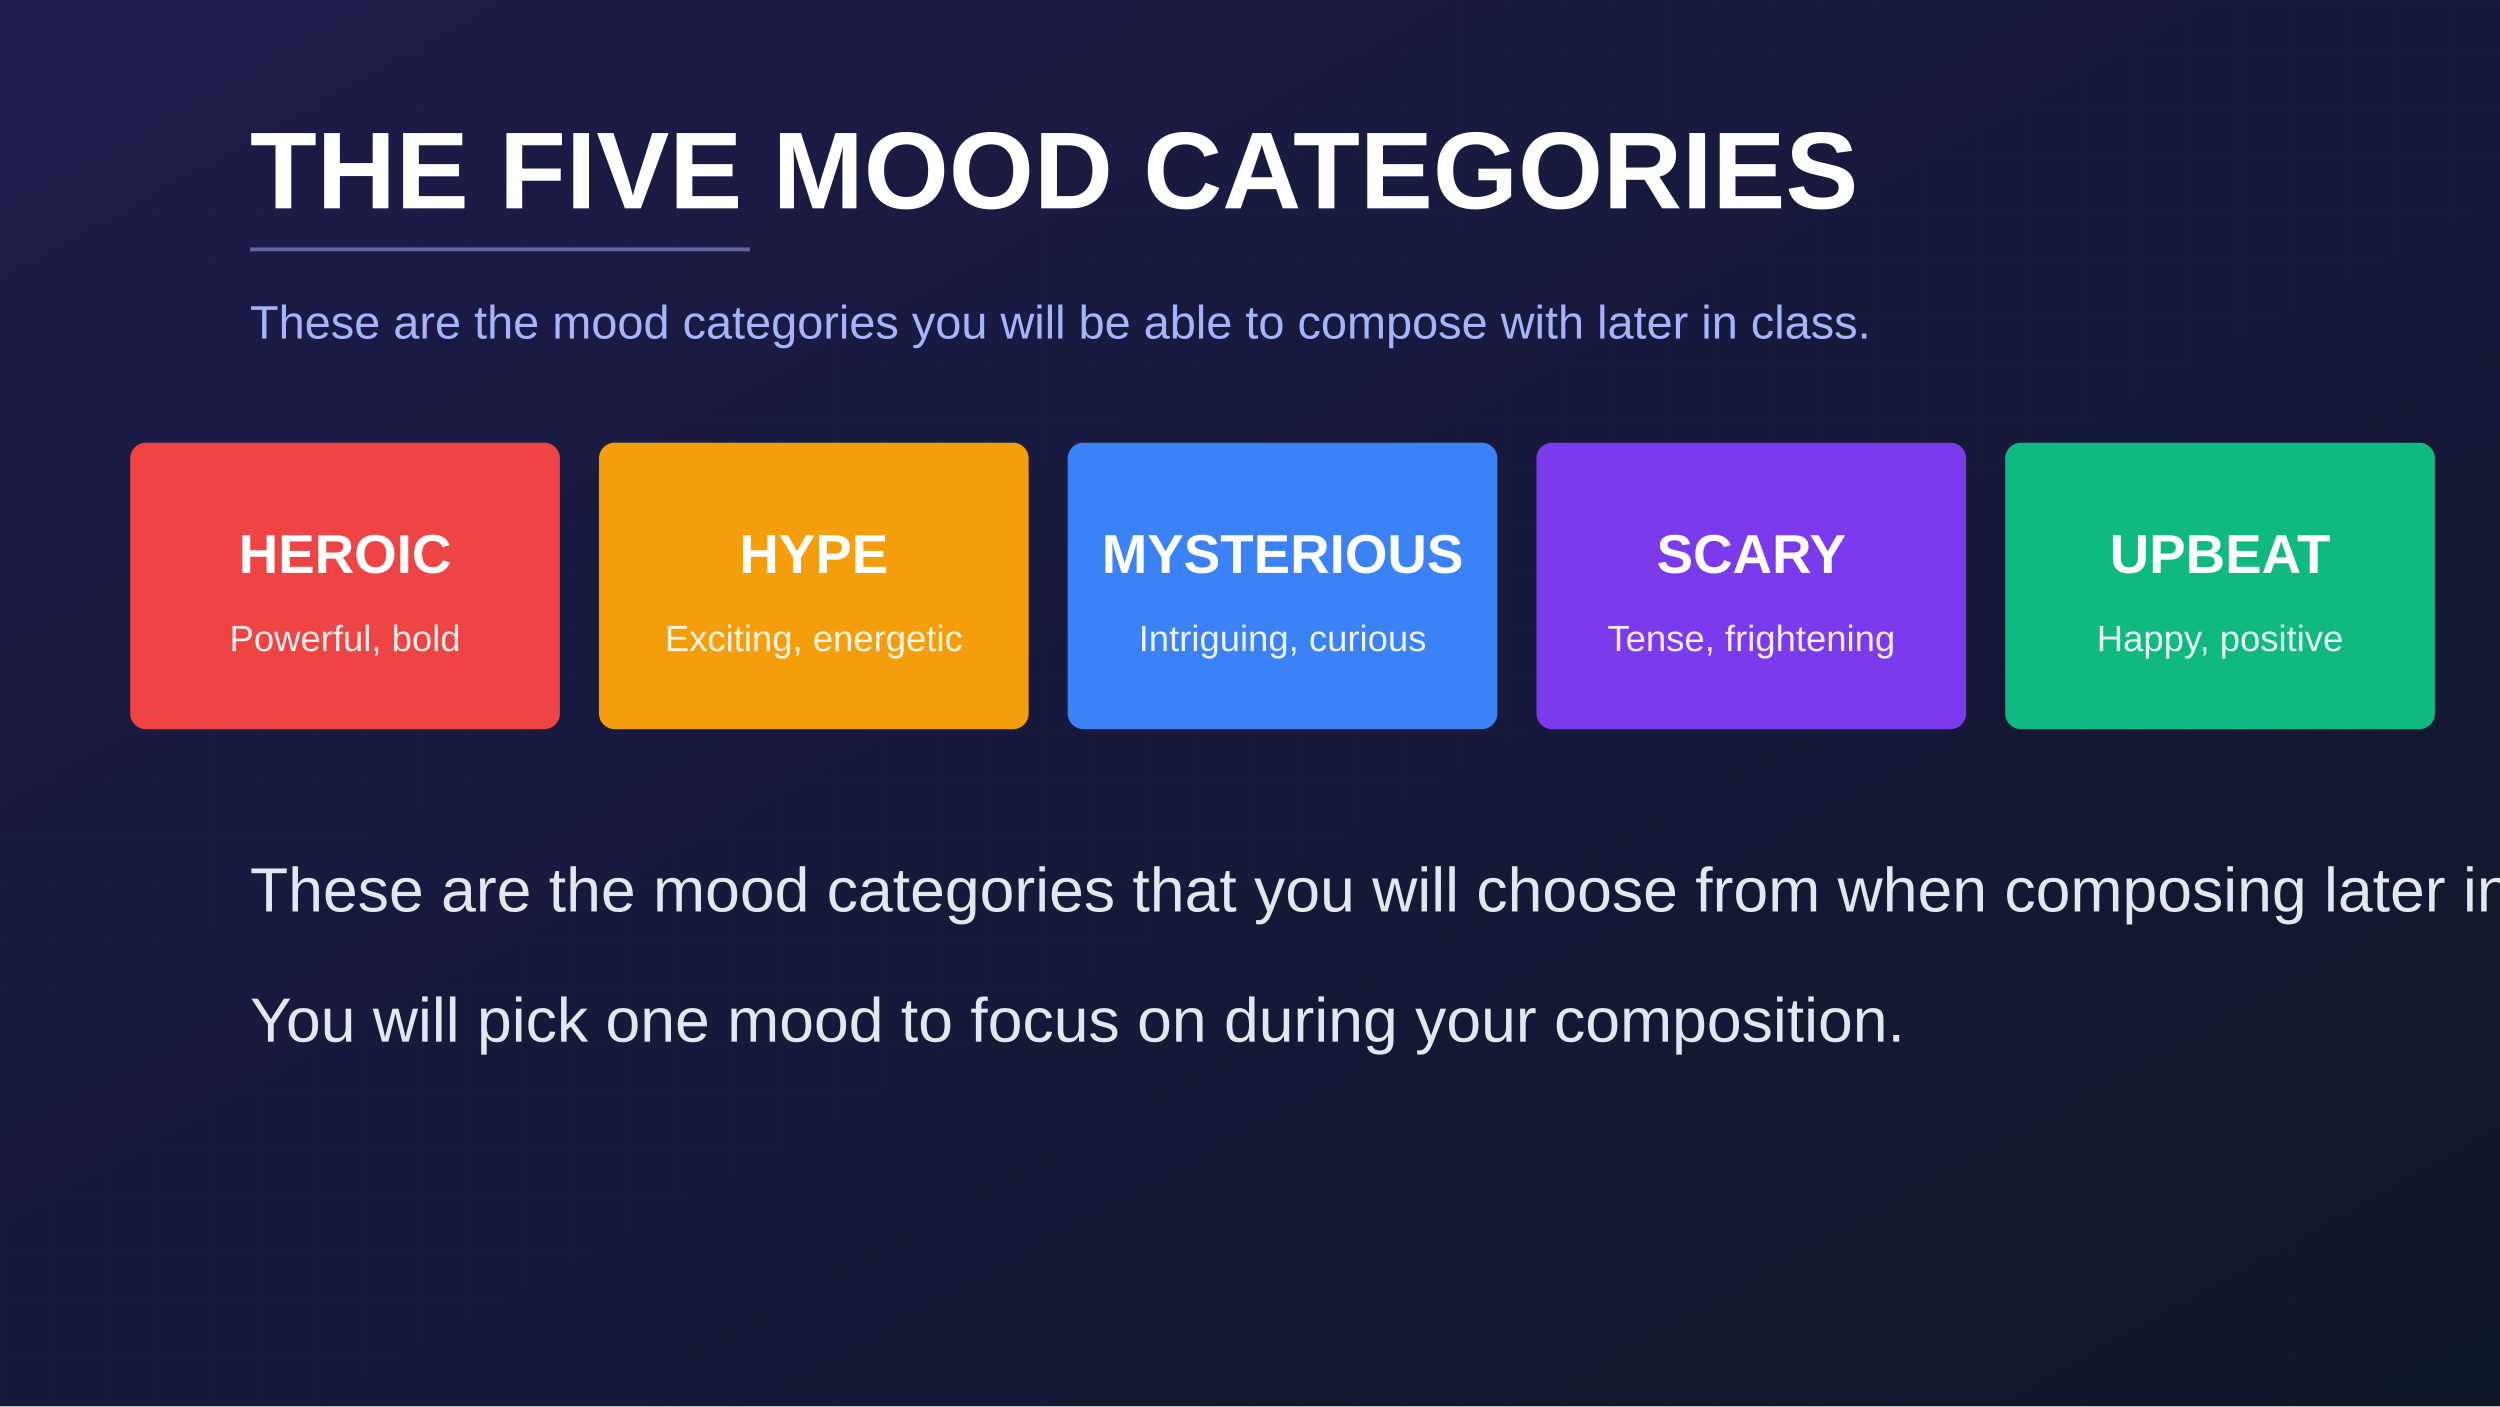
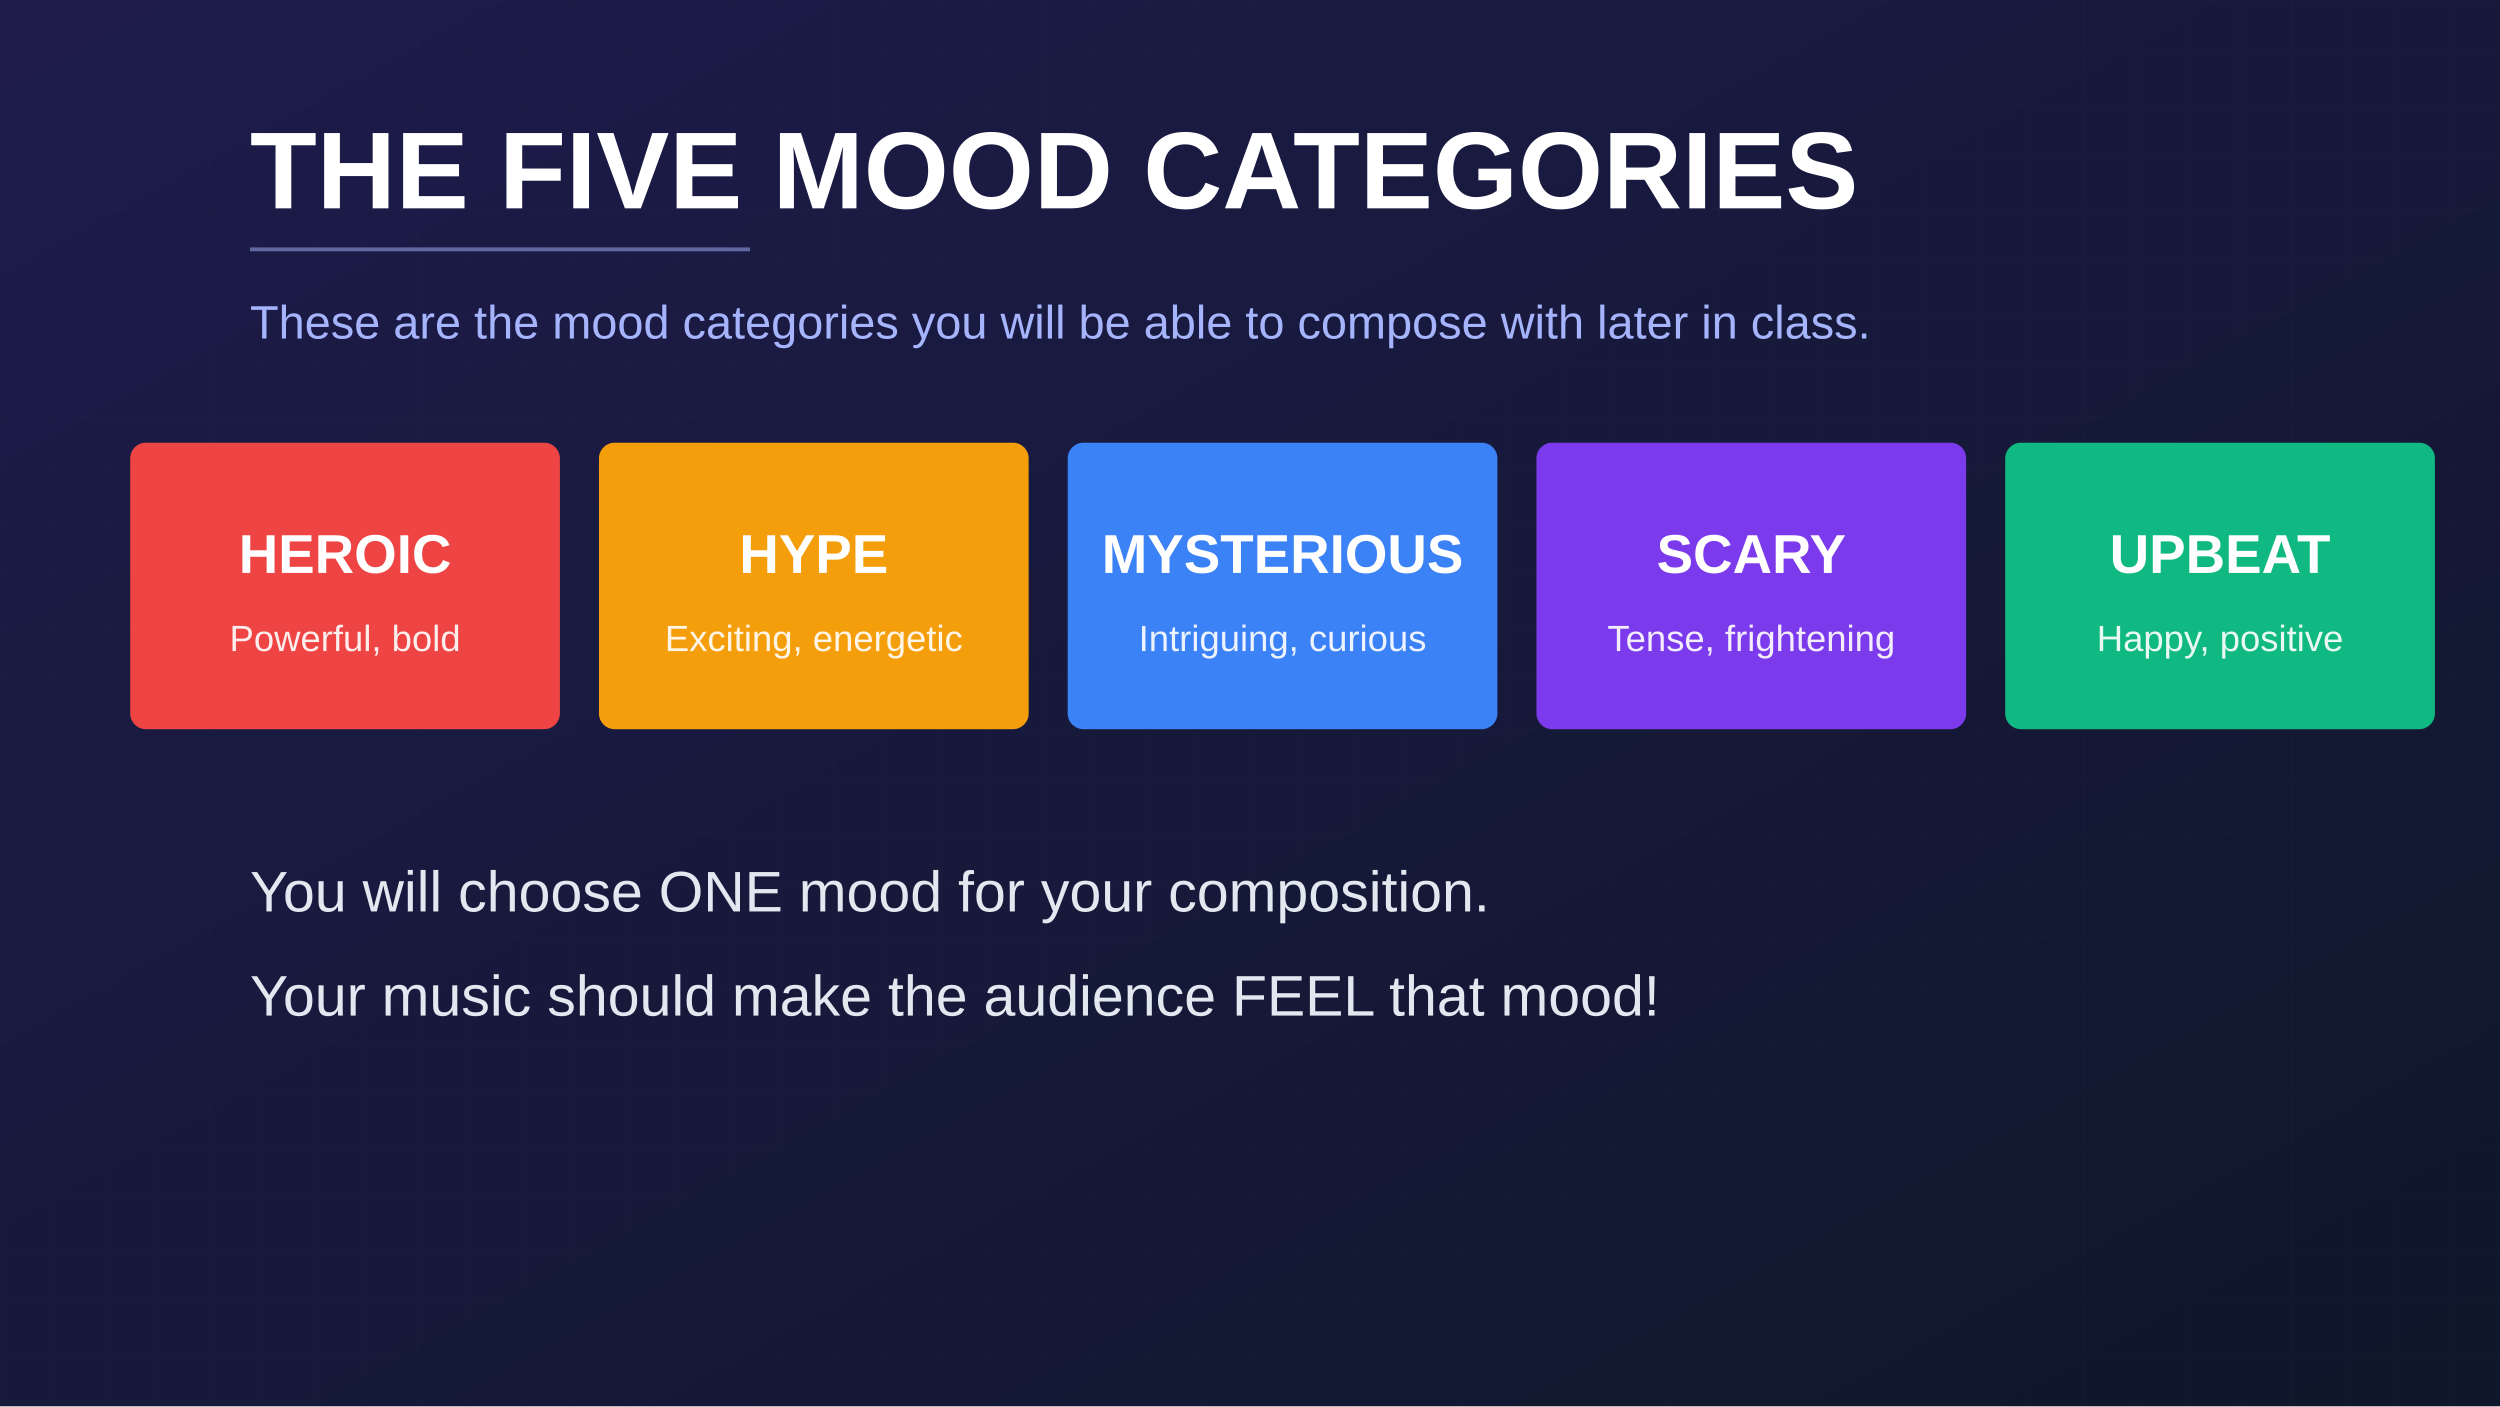
<svg xmlns="http://www.w3.org/2000/svg" width="1920" height="1080">
  <defs>
    <linearGradient id="bg" x1="0%" y1="0%" x2="100%" y2="100%">
      <stop offset="0%" style="stop-color:#1e1b4b" />
      <stop offset="100%" style="stop-color:#0f172a" />
    </linearGradient>
    <pattern id="grid" width="40" height="40" patternUnits="userSpaceOnUse">
      <path d="M 40 0 L 0 0 0 40" fill="none" stroke="white" stroke-width="0.5" opacity="0.03" />
    </pattern>
  </defs>
  <rect width="1920" height="1080" fill="url(#bg)" />
  <rect width="1920" height="1080" fill="url(#grid)" />
  <text x="192" y="160" font-family="Arial, Helvetica, sans-serif" font-size="84" fill="white" font-weight="bold">THE FIVE MOOD CATEGORIES</text>
  <rect x="192" y="190" width="384" height="3" fill="#a5b4fc" opacity="0.5" />
  <text x="192" y="260" font-family="Arial, Helvetica, sans-serif" font-size="36" fill="#a5b4fc">These are the mood categories you will be able to compose with later in class.</text>
  <rect x="100" y="340" width="330" height="220" rx="12" fill="#ef4444" />
  <text x="265" y="440" font-family="Arial, Helvetica, sans-serif" font-size="42" fill="white" text-anchor="middle" font-weight="bold">HEROIC</text>
  <text x="265" y="500" font-family="Arial, Helvetica, sans-serif" font-size="28" fill="white" text-anchor="middle" opacity="0.9">Powerful, bold</text>
  <rect x="460" y="340" width="330" height="220" rx="12" fill="#f59e0b" />
  <text x="625" y="440" font-family="Arial, Helvetica, sans-serif" font-size="42" fill="white" text-anchor="middle" font-weight="bold">HYPE</text>
  <text x="625" y="500" font-family="Arial, Helvetica, sans-serif" font-size="28" fill="white" text-anchor="middle" opacity="0.9">Exciting, energetic</text>
  <rect x="820" y="340" width="330" height="220" rx="12" fill="#3b82f6" />
  <text x="985" y="440" font-family="Arial, Helvetica, sans-serif" font-size="42" fill="white" text-anchor="middle" font-weight="bold">MYSTERIOUS</text>
  <text x="985" y="500" font-family="Arial, Helvetica, sans-serif" font-size="28" fill="white" text-anchor="middle" opacity="0.9">Intriguing, curious</text>
  <rect x="1180" y="340" width="330" height="220" rx="12" fill="#7c3aed" />
  <text x="1345" y="440" font-family="Arial, Helvetica, sans-serif" font-size="42" fill="white" text-anchor="middle" font-weight="bold">SCARY</text>
  <text x="1345" y="500" font-family="Arial, Helvetica, sans-serif" font-size="28" fill="white" text-anchor="middle" opacity="0.9">Tense, frightening</text>
  <rect x="1540" y="340" width="330" height="220" rx="12" fill="#10b981" />
  <text x="1705" y="440" font-family="Arial, Helvetica, sans-serif" font-size="42" fill="white" text-anchor="middle" font-weight="bold">UPBEAT</text>
  <text x="1705" y="500" font-family="Arial, Helvetica, sans-serif" font-size="28" fill="white" text-anchor="middle" opacity="0.9">Happy, positive</text>
-   <text x="192" y="700" font-family="Arial, Helvetica, sans-serif" font-size="48" fill="#e2e8f0">These are the mood categories that you will choose from when composing later in class.</text>
-   <text x="192" y="800" font-family="Arial, Helvetica, sans-serif" font-size="48" fill="#e2e8f0">You will pick one mood to focus on during your composition.</text>
+   <text x="192" y="700" font-family="Arial, Helvetica, sans-serif" font-size="44" fill="#e2e8f0">You will choose ONE mood for your composition.</text>
+   <text x="192" y="780" font-family="Arial, Helvetica, sans-serif" font-size="44" fill="#e2e8f0">Your music should make the audience FEEL that mood!</text>
</svg>
